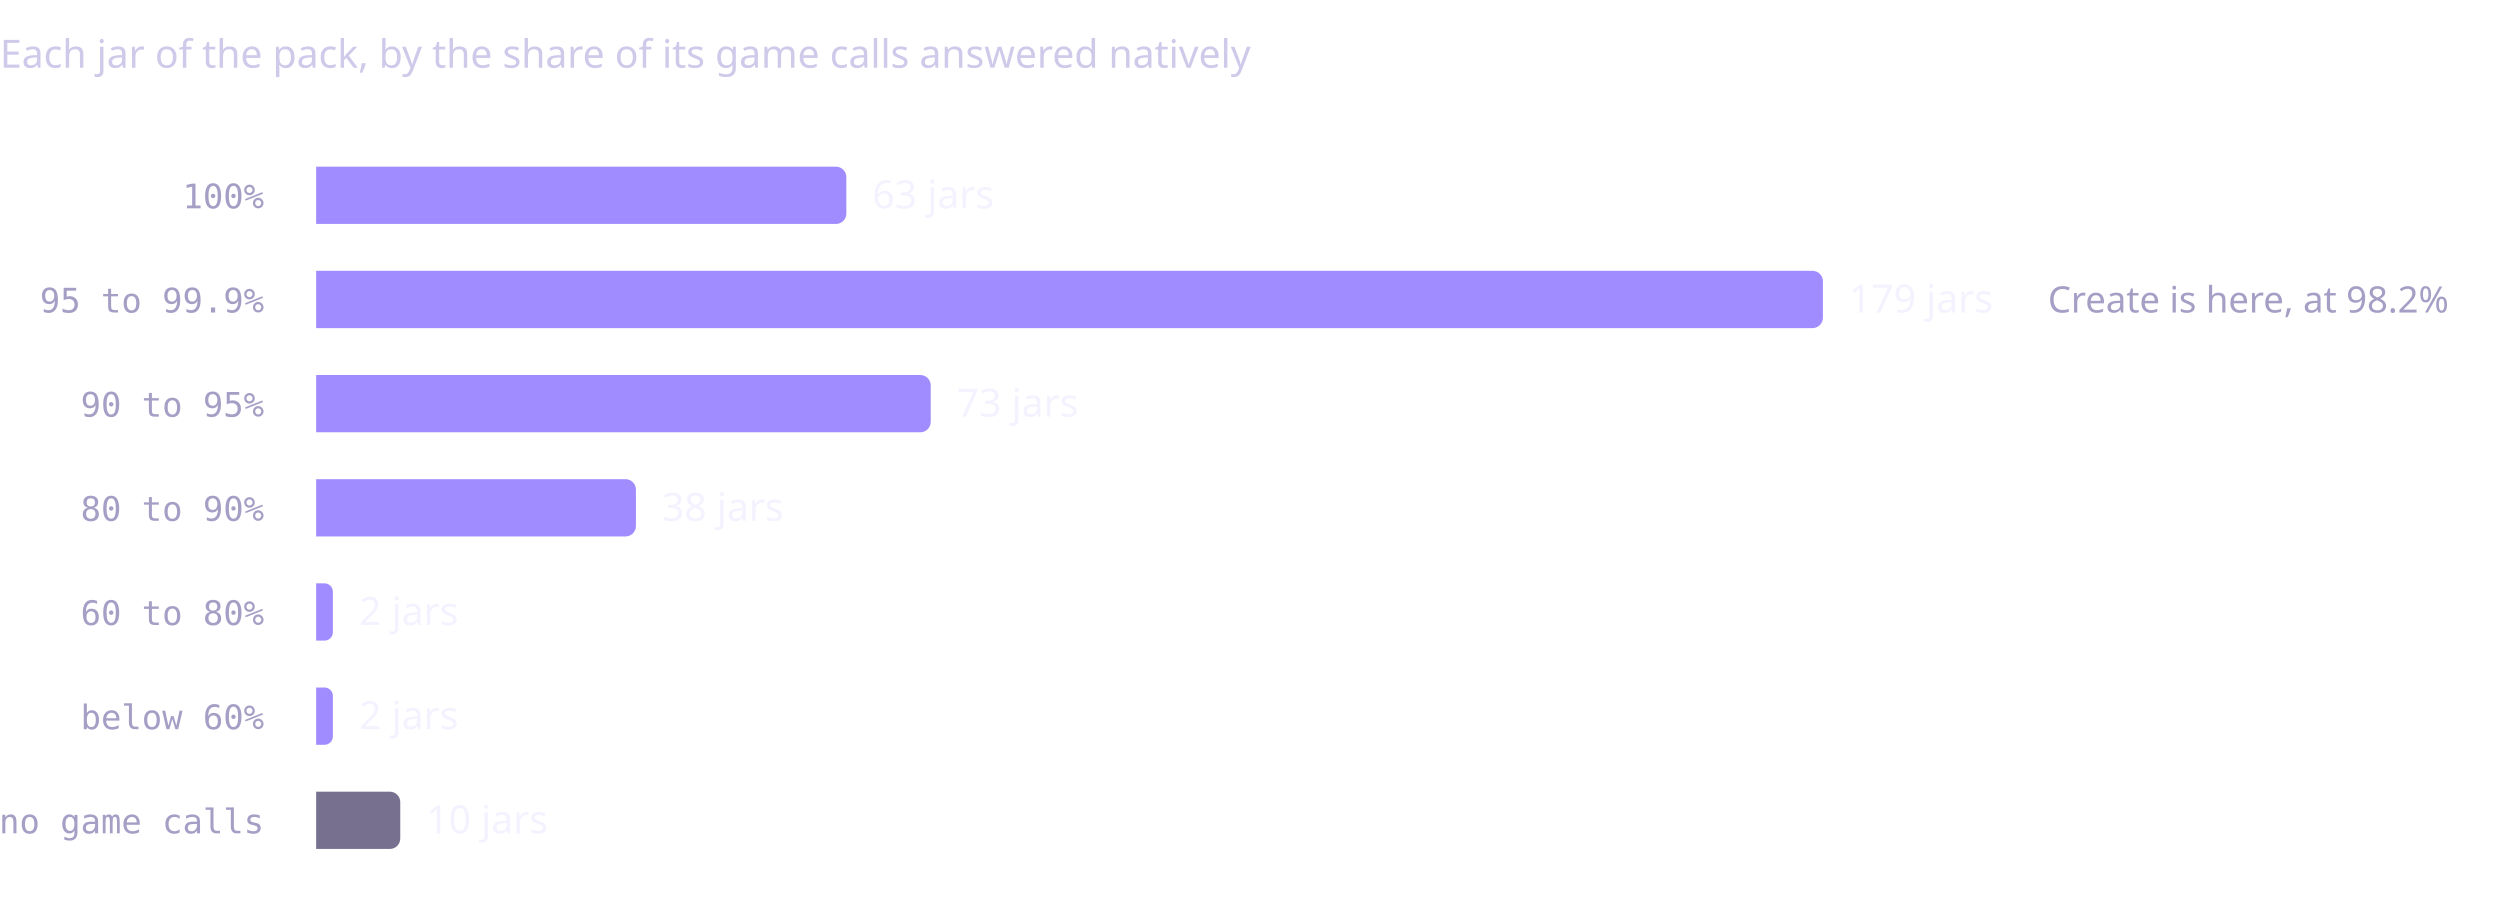
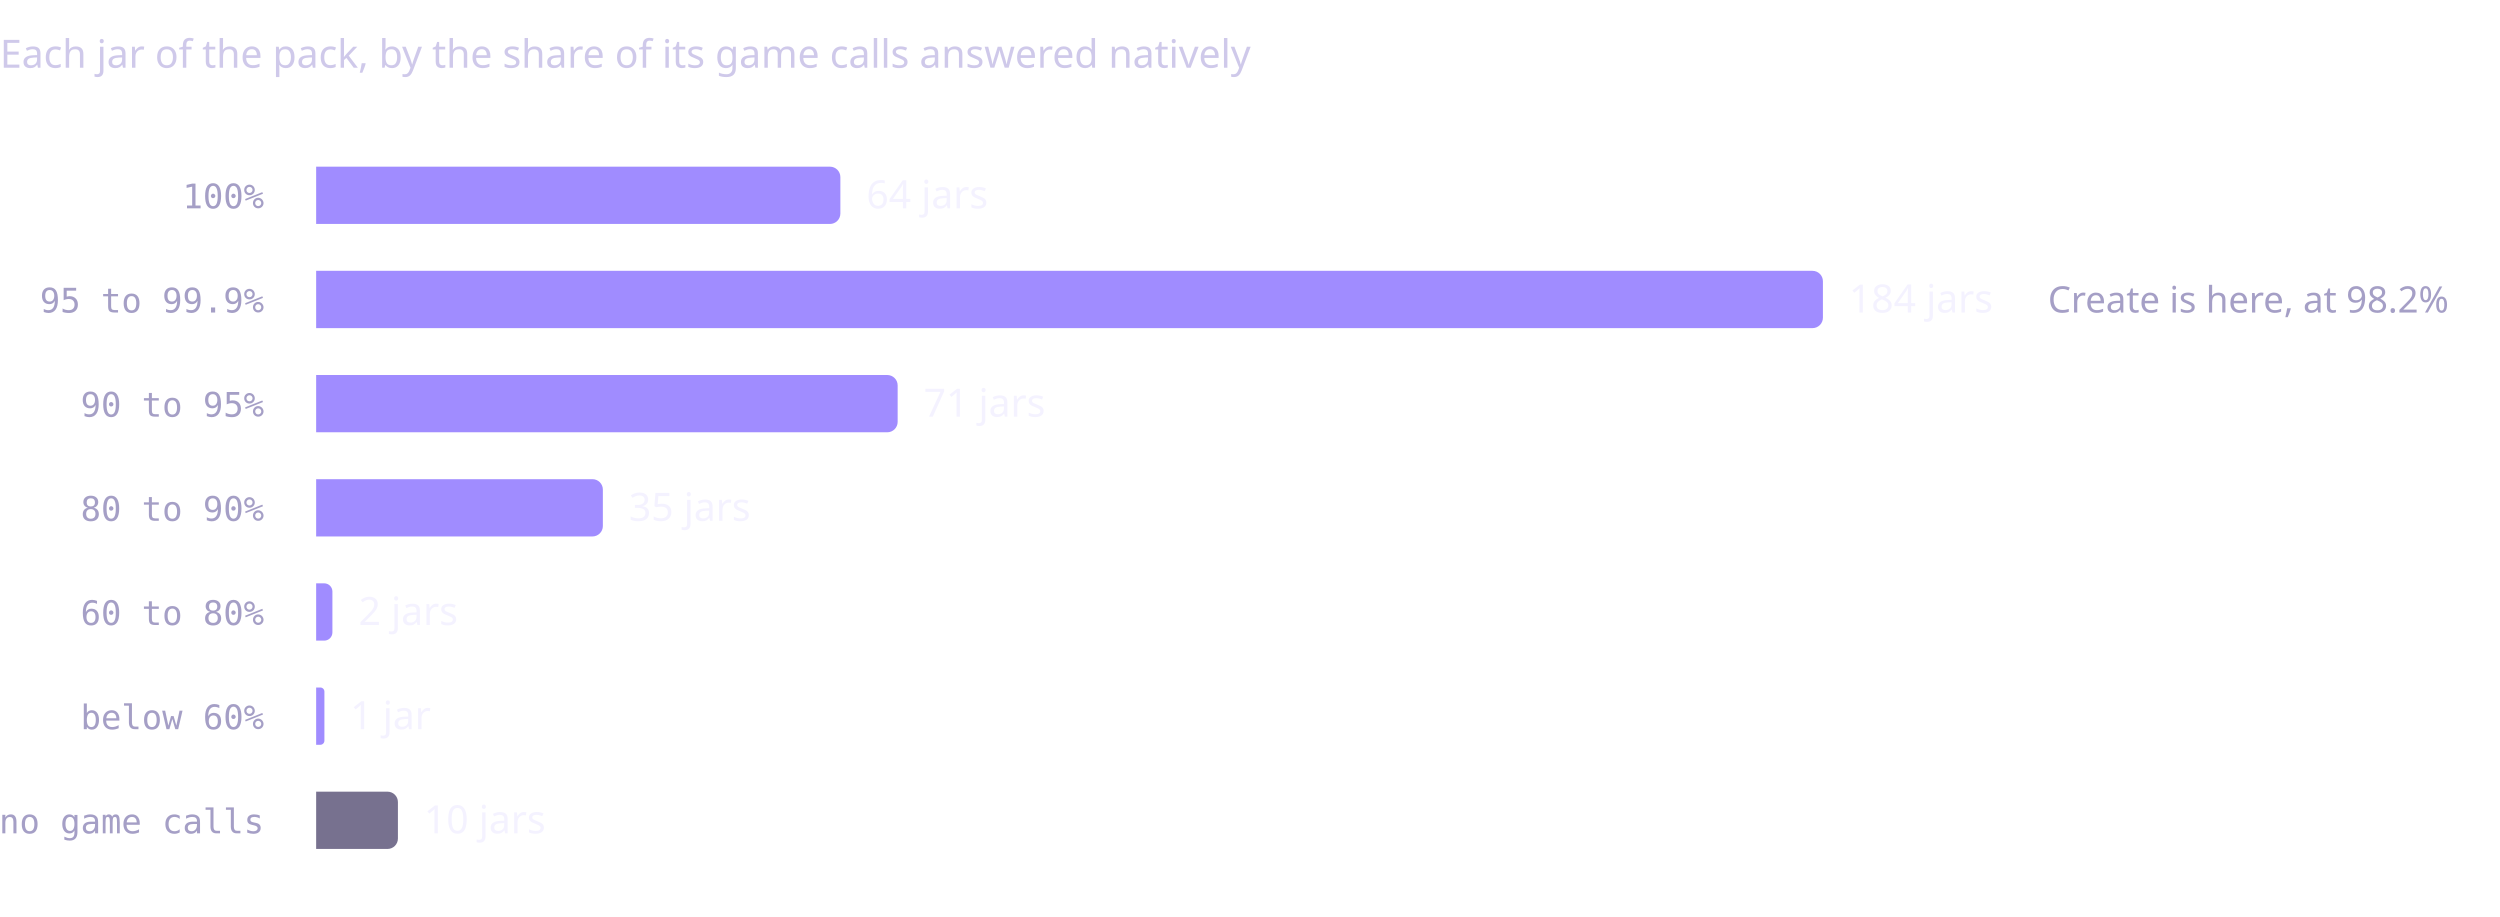
<svg xmlns="http://www.w3.org/2000/svg" viewBox="0 0 960 352" width="960" height="352" role="img" aria-labelledby="t d">
  <text x="0.0" y="26.0" font-family="'HZ Geist', sans-serif" font-weight="400" font-size="15" fill="#cfc9ea">Each jar of the pack, by the share of its game calls answered natively</text>
  <text x="101.4" y="80.0" font-family="'HZ Geist Mono', ui-monospace, monospace" font-weight="400" font-size="13" fill="#a59fc6" text-anchor="end">100%</text>
-   <path d="M121.4 64h199.6a4 4 0 0 1 4 4v14a4 4 0 0 1 -4 4h-199.6Z" fill="#a08cff" />
-   <text x="335.0" y="80.0" font-family="'HZ Geist Medium', sans-serif" font-weight="500" font-size="15" fill="#f4f2ff">63 jars</text>
+   <path d="M121.4 64h197.3a4 4 0 0 1 4 4v14a4 4 0 0 1 -4 4h-197.3Z" fill="#a08cff" />
+   <text x="332.7" y="80.0" font-family="'HZ Geist Medium', sans-serif" font-weight="500" font-size="15" fill="#f4f2ff">64 jars</text>
  <text x="101.4" y="120.0" font-family="'HZ Geist Mono', ui-monospace, monospace" font-weight="400" font-size="13" fill="#a59fc6" text-anchor="end">95 to 99.9%</text>
  <path d="M121.4 104h574.6a4 4 0 0 1 4 4v14a4 4 0 0 1 -4 4h-574.6Z" fill="#a08cff" />
-   <text x="710.0" y="120.0" font-family="'HZ Geist Medium', sans-serif" font-weight="500" font-size="15" fill="#f4f2ff">179 jars</text>
+   <text x="710.0" y="120.0" font-family="'HZ Geist Medium', sans-serif" font-weight="500" font-size="15" fill="#f4f2ff">184 jars</text>
  <text x="786.4" y="120.0" font-family="'HZ Geist', sans-serif" font-weight="400" font-size="14" fill="#a59fc6">Create is here, at 98.2%</text>
  <text x="101.4" y="160.0" font-family="'HZ Geist Mono', ui-monospace, monospace" font-weight="400" font-size="13" fill="#a59fc6" text-anchor="end">90 to 95%</text>
-   <path d="M121.4 144h232.0a4 4 0 0 1 4 4v14a4 4 0 0 1 -4 4h-232.0Z" fill="#a08cff" />
-   <text x="367.4" y="160.0" font-family="'HZ Geist Medium', sans-serif" font-weight="500" font-size="15" fill="#f4f2ff">73 jars</text>
+   <path d="M121.4 144h219.3a4 4 0 0 1 4 4v14a4 4 0 0 1 -4 4h-219.3Z" fill="#a08cff" />
+   <text x="354.7" y="160.0" font-family="'HZ Geist Medium', sans-serif" font-weight="500" font-size="15" fill="#f4f2ff">71 jars</text>
  <text x="101.4" y="200.0" font-family="'HZ Geist Mono', ui-monospace, monospace" font-weight="400" font-size="13" fill="#a59fc6" text-anchor="end">80 to 90%</text>
-   <path d="M121.4 184h118.8a4 4 0 0 1 4 4v14a4 4 0 0 1 -4 4h-118.8Z" fill="#a08cff" />
-   <text x="254.2" y="200.0" font-family="'HZ Geist Medium', sans-serif" font-weight="500" font-size="15" fill="#f4f2ff">38 jars</text>
+   <path d="M121.4 184h106.1a4 4 0 0 1 4 4v14a4 4 0 0 1 -4 4h-106.1Z" fill="#a08cff" />
+   <text x="241.5" y="200.0" font-family="'HZ Geist Medium', sans-serif" font-weight="500" font-size="15" fill="#f4f2ff">35 jars</text>
  <text x="101.4" y="240.0" font-family="'HZ Geist Mono', ui-monospace, monospace" font-weight="400" font-size="13" fill="#a59fc6" text-anchor="end">60 to 80%</text>
-   <path d="M121.4 224h3.2a3.232 3.232 0 0 1 3.232 3.232v15.535a3.232 3.232 0 0 1 -3.232 3.232h-3.2Z" fill="#a08cff" />
-   <text x="137.9" y="240.0" font-family="'HZ Geist Medium', sans-serif" font-weight="500" font-size="15" fill="#f4f2ff">2 jars</text>
+   <path d="M121.4 224h3.1a3.145 3.145 0 0 1 3.145 3.145v15.711a3.145 3.145 0 0 1 -3.145 3.145h-3.1Z" fill="#a08cff" />
+   <text x="137.7" y="240.0" font-family="'HZ Geist Medium', sans-serif" font-weight="500" font-size="15" fill="#f4f2ff">2 jars</text>
  <text x="101.4" y="280.0" font-family="'HZ Geist Mono', ui-monospace, monospace" font-weight="400" font-size="13" fill="#a59fc6" text-anchor="end">below 60%</text>
-   <path d="M121.4 264h3.2a3.232 3.232 0 0 1 3.232 3.232v15.535a3.232 3.232 0 0 1 -3.232 3.232h-3.2Z" fill="#a08cff" />
-   <text x="137.9" y="280.0" font-family="'HZ Geist Medium', sans-serif" font-weight="500" font-size="15" fill="#f4f2ff">2 jars</text>
+   <path d="M121.4 264h1.6a1.572 1.572 0 0 1 1.572 1.572v18.855a1.572 1.572 0 0 1 -1.572 1.572h-1.6Z" fill="#a08cff" />
+   <text x="134.5" y="280.0" font-family="'HZ Geist Medium', sans-serif" font-weight="500" font-size="15" fill="#f4f2ff">1 jar</text>
  <text x="101.4" y="320.0" font-family="'HZ Geist Mono', ui-monospace, monospace" font-weight="400" font-size="13" fill="#a59fc6" text-anchor="end">no game calls</text>
-   <path d="M121.4 304h28.3a4 4 0 0 1 4 4v14a4 4 0 0 1 -4 4h-28.3Z" fill="#77718f" />
-   <text x="163.7" y="320.0" font-family="'HZ Geist Medium', sans-serif" font-weight="500" font-size="15" fill="#f4f2ff">10 jars</text>
+   <path d="M121.4 304h27.4a4 4 0 0 1 4 4v14a4 4 0 0 1 -4 4h-27.4Z" fill="#77718f" />
+   <text x="162.8" y="320.0" font-family="'HZ Geist Medium', sans-serif" font-weight="500" font-size="15" fill="#f4f2ff">10 jars</text>
</svg>
